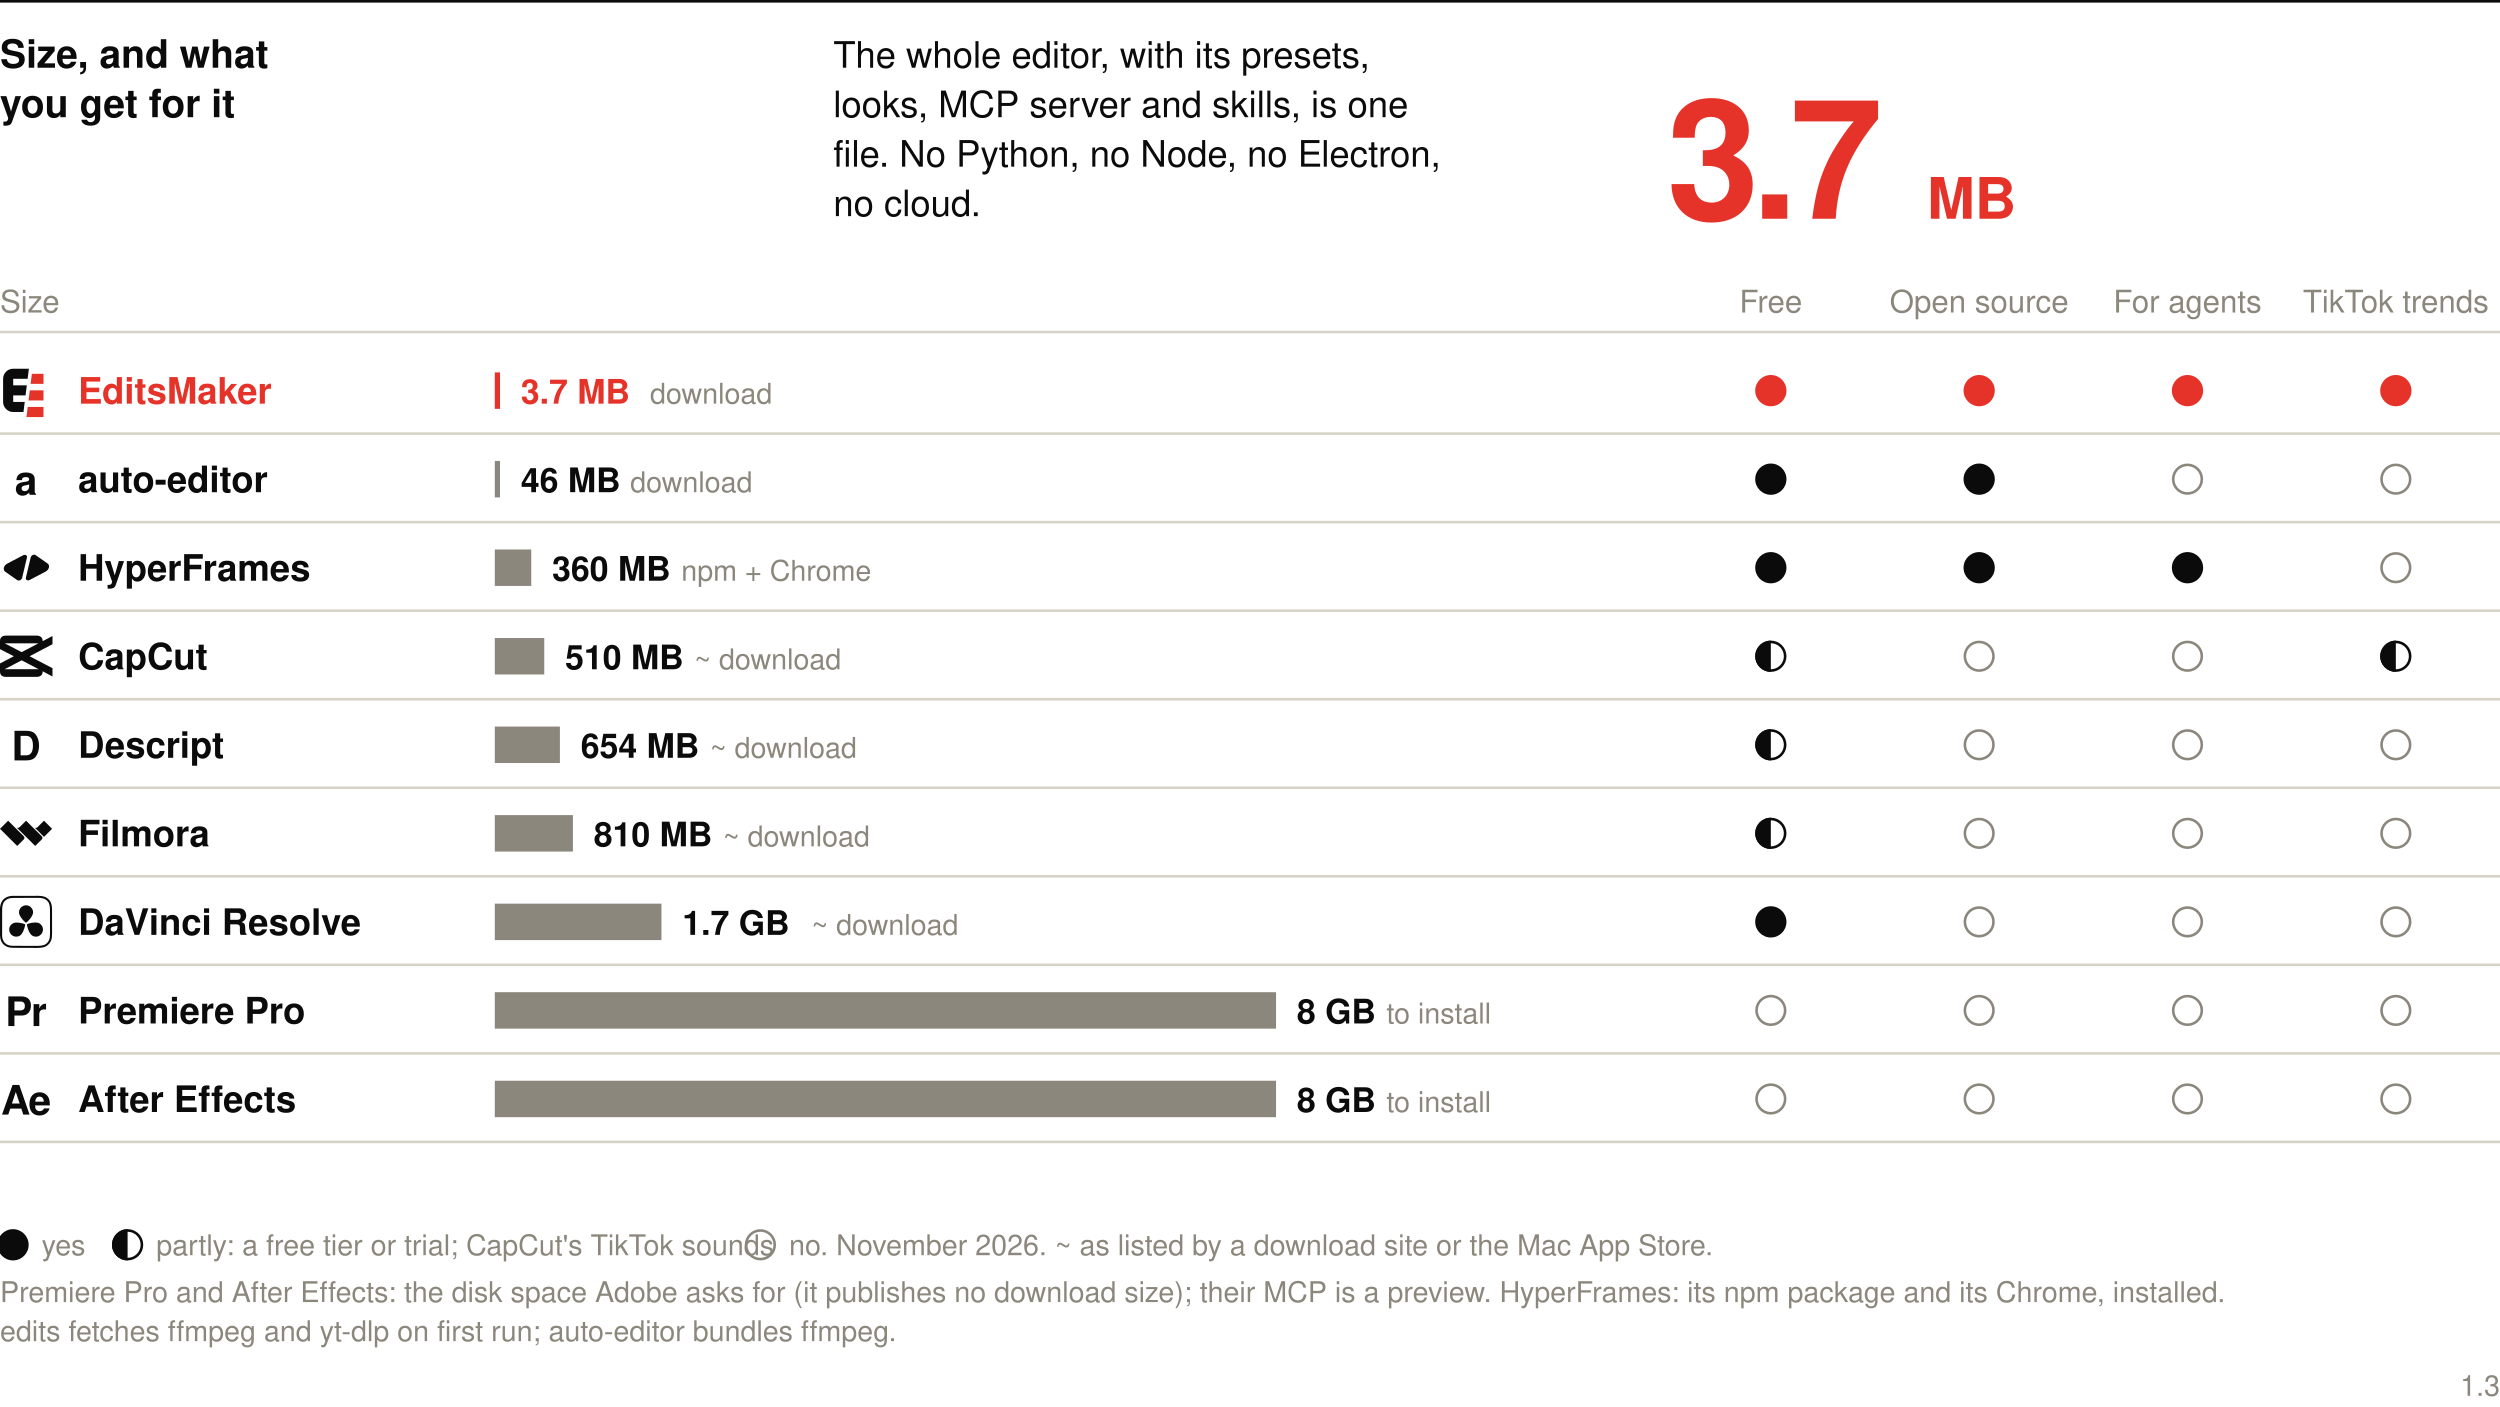
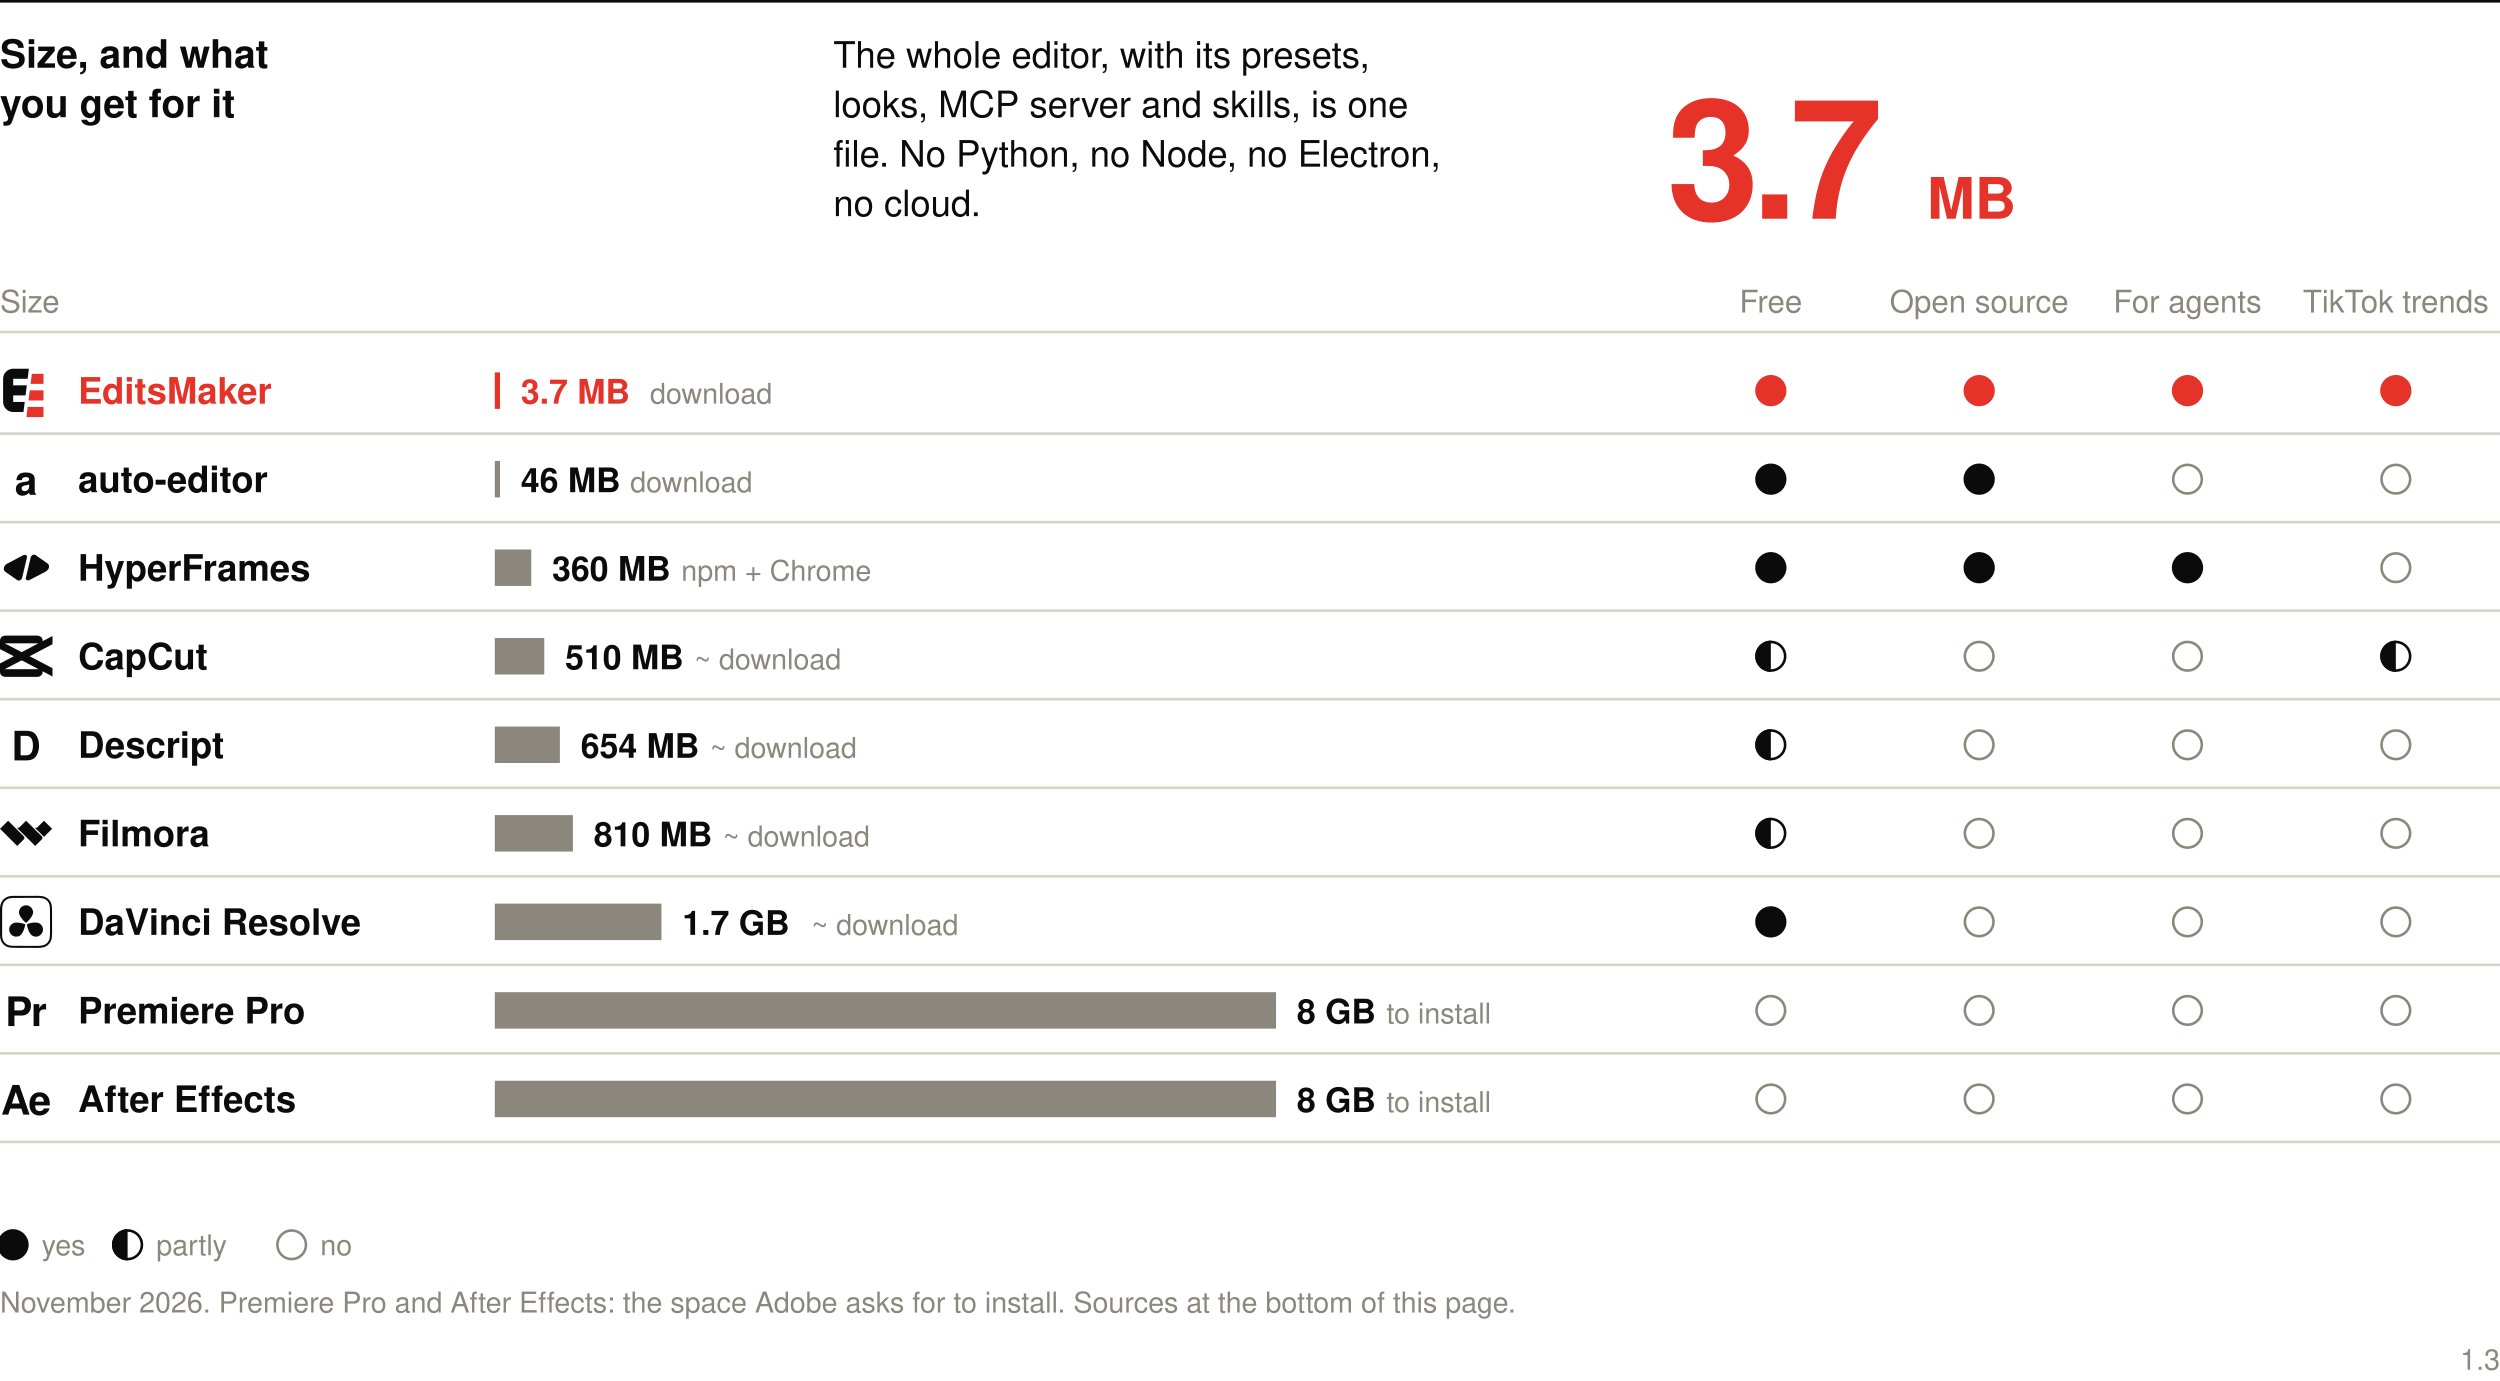
- <svg xmlns="http://www.w3.org/2000/svg" width="960" height="540" viewBox="0 0 960 540" role="img" aria-label="EditsMaker against other editors. Download: EditsMaker 3.7 MB, auto-editor 46 MB, HyperFrames about 360 MB with its Chrome, CapCut about 510 MB, Descript about 654 MB, Filmora about 810 MB, DaVinci Resolve about 1.7 GB, Premiere Pro and After Effects 8 GB each to install. EditsMaker is the only one that is free, open source, built for AI agents and reads TikTok's trending songs.">
+ <svg xmlns="http://www.w3.org/2000/svg" width="960" height="530" viewBox="0 0 960 530" role="img" aria-label="EditsMaker against other editors. Download: EditsMaker 3.7 MB, auto-editor 46 MB, HyperFrames about 360 MB with its Chrome, CapCut about 510 MB, Descript about 654 MB, Filmora about 810 MB, DaVinci Resolve about 1.7 GB, Premiere Pro and After Effects 8 GB each to install. EditsMaker is the only one that is free, open source, built for AI agents and reads TikTok's trending songs.">
  <line x1="0" y1="0.5" x2="960" y2="0.5" stroke="#0B0B0C" stroke-width="1" />
  <text x="0" y="26" font-family="Helvetica Neue, Helvetica, Arial, Liberation Sans, sans-serif" font-weight="700" font-size="15" fill="#0B0B0C" text-anchor="start" letter-spacing="0">Size, and what</text>
  <text x="0" y="45" font-family="Helvetica Neue, Helvetica, Arial, Liberation Sans, sans-serif" font-weight="700" font-size="15" fill="#0B0B0C" text-anchor="start" letter-spacing="0">you get for it</text>
  <text x="320" y="26" font-family="Helvetica Neue, Helvetica, Arial, Liberation Sans, sans-serif" font-weight="300" font-size="14" fill="#0B0B0C" text-anchor="start" letter-spacing="0">The whole editor, with its presets,</text>
  <text x="320" y="45" font-family="Helvetica Neue, Helvetica, Arial, Liberation Sans, sans-serif" font-weight="300" font-size="14" fill="#0B0B0C" text-anchor="start" letter-spacing="0">looks, MCP server and skills, is one</text>
  <text x="320" y="64" font-family="Helvetica Neue, Helvetica, Arial, Liberation Sans, sans-serif" font-weight="300" font-size="14" fill="#0B0B0C" text-anchor="start" letter-spacing="0">file. No Python, no Node, no Electron,</text>
  <text x="320" y="83" font-family="Helvetica Neue, Helvetica, Arial, Liberation Sans, sans-serif" font-weight="300" font-size="14" fill="#0B0B0C" text-anchor="start" letter-spacing="0">no cloud.</text>
  <text x="640" y="84" font-family="Helvetica Neue, Helvetica, Arial, Liberation Sans, sans-serif" font-weight="700" font-size="64" fill="#E5332A" text-anchor="start" letter-spacing="-3">3.7</text>
  <text x="740" y="84" font-family="Helvetica Neue, Helvetica, Arial, Liberation Sans, sans-serif" font-weight="700" font-size="22" fill="#E5332A" text-anchor="start" letter-spacing="0">MB</text>
  <text x="0" y="120" font-family="Helvetica Neue, Helvetica, Arial, Liberation Sans, sans-serif" font-weight="400" font-size="12" fill="#8C877C" text-anchor="start" letter-spacing="0">Size</text>
  <line x1="0" y1="127.5" x2="960" y2="127.5" stroke="#D8D3C8" stroke-width="1" />
  <text x="680" y="120" font-family="Helvetica Neue, Helvetica, Arial, Liberation Sans, sans-serif" font-weight="400" font-size="12" fill="#8C877C" text-anchor="middle" letter-spacing="0">Free</text>
  <text x="760" y="120" font-family="Helvetica Neue, Helvetica, Arial, Liberation Sans, sans-serif" font-weight="400" font-size="12" fill="#8C877C" text-anchor="middle" letter-spacing="0">Open source</text>
  <text x="840" y="120" font-family="Helvetica Neue, Helvetica, Arial, Liberation Sans, sans-serif" font-weight="400" font-size="12" fill="#8C877C" text-anchor="middle" letter-spacing="0">For agents</text>
  <text x="920" y="120" font-family="Helvetica Neue, Helvetica, Arial, Liberation Sans, sans-serif" font-weight="400" font-size="12" fill="#8C877C" text-anchor="middle" letter-spacing="0">TikTok trends</text>
  <g transform="translate(-3.8,136.6) scale(0.2770833)">
    <defs>
      <clipPath id="lm0140">
        <polygon points="0,0 56,0 44,96 0,96" />
      </clipPath>
      <clipPath id="rm0140">
        <polygon points="61,0 96,0 96,96 49,96" />
      </clipPath>
    </defs>
    <g clip-path="url(#lm0140)">
      <path d="M32,18 H74 V32 H32 V41 H74 V55 H32 V64 H74 V78 H32 A14,14 0 0 1 18,64 V32 A14,14 0 0 1 32,18 Z" fill="#0B0B0C" />
    </g>
    <g clip-path="url(#rm0140)">
      <path d="M32,18 H74 V32 H32 V41 H74 V55 H32 V64 H74 V78 H32 A14,14 0 0 1 18,64 V32 A14,14 0 0 1 32,18 Z" fill="#E5332A" transform="translate(0,7)" />
    </g>
  </g>
  <text x="30" y="155" font-family="Helvetica Neue, Helvetica, Arial, Liberation Sans, sans-serif" font-weight="700" font-size="14" fill="#E5332A" text-anchor="start" letter-spacing="0">EditsMaker</text>
  <rect x="190" y="143" width="2" height="14" fill="#E5332A" />
  <text x="200" y="155" font-family="Helvetica Neue, Helvetica, Arial, Liberation Sans, sans-serif" font-weight="700" font-size="13" fill="#E5332A" text-anchor="start" letter-spacing="0">3.7 MB</text>
  <text x="249.6" y="155" font-family="Helvetica Neue, Helvetica, Arial, Liberation Sans, sans-serif" font-weight="400" font-size="11" fill="#8C877C" text-anchor="start" letter-spacing="0">download</text>
  <circle cx="680" cy="150" r="6" fill="#E5332A" />
  <circle cx="760" cy="150" r="6" fill="#E5332A" />
  <circle cx="840" cy="150" r="6" fill="#E5332A" />
  <circle cx="920" cy="150" r="6" fill="#E5332A" />
  <line x1="0" y1="166.5" x2="960" y2="166.5" stroke="#D8D3C8" stroke-width="1" />
  <text x="10.0" y="190.0" font-family="Helvetica Neue, Helvetica, Arial, Liberation Sans, sans-serif" font-weight="700" font-size="15.6" fill="#0B0B0C" text-anchor="middle" letter-spacing="-0.5">a</text>
  <text x="30" y="189" font-family="Helvetica Neue, Helvetica, Arial, Liberation Sans, sans-serif" font-weight="700" font-size="14" fill="#0B0B0C" text-anchor="start" letter-spacing="0">auto-editor</text>
  <rect x="190" y="177" width="2" height="14" fill="#8C877C" />
  <text x="200" y="189" font-family="Helvetica Neue, Helvetica, Arial, Liberation Sans, sans-serif" font-weight="700" font-size="13" fill="#0B0B0C" text-anchor="start" letter-spacing="0">46 MB</text>
  <text x="242.0" y="189" font-family="Helvetica Neue, Helvetica, Arial, Liberation Sans, sans-serif" font-weight="400" font-size="11" fill="#8C877C" text-anchor="start" letter-spacing="0">download</text>
  <circle cx="680" cy="184" r="6" fill="#0B0B0C" />
  <circle cx="760" cy="184" r="6" fill="#0B0B0C" />
  <circle cx="840" cy="184" r="5.5" fill="none" stroke="#8C877C" />
  <circle cx="920" cy="184" r="5.5" fill="none" stroke="#8C877C" />
  <line x1="0" y1="200.5" x2="960" y2="200.5" stroke="#D8D3C8" stroke-width="1" />
  <path transform="translate(0,208) scale(0.2)" d="M10.185 57.802L33.114 73.831C36.22 75.998 41.517 73.543 42.482 69.498L51.761 30.427C52.725 26.382 48.58 23.928 44.46 26.094L13.917 42.123C6.967 45.768 4.976 54.158 10.185 57.802Z M87.513 57.514L56.97 73.543C52.837 75.71 48.705 73.255 49.669 69.21L58.948 30.139C59.913 26.094 65.21 23.64 68.315 25.806L91.245 41.835C96.467 45.48 94.463 53.87 87.513 57.514Z" fill="#0B0B0C" fill-rule="evenodd" />
  <text x="30" y="223" font-family="Helvetica Neue, Helvetica, Arial, Liberation Sans, sans-serif" font-weight="700" font-size="14" fill="#0B0B0C" text-anchor="start" letter-spacing="0">HyperFrames</text>
  <rect x="190" y="211" width="14" height="14" fill="#8C877C" />
  <text x="212" y="223" font-family="Helvetica Neue, Helvetica, Arial, Liberation Sans, sans-serif" font-weight="700" font-size="13" fill="#0B0B0C" text-anchor="start" letter-spacing="0">360 MB</text>
  <text x="261.6" y="223" font-family="Helvetica Neue, Helvetica, Arial, Liberation Sans, sans-serif" font-weight="400" font-size="11" fill="#8C877C" text-anchor="start" letter-spacing="0">npm + Chrome</text>
  <circle cx="680" cy="218" r="6" fill="#0B0B0C" />
  <circle cx="760" cy="218" r="6" fill="#0B0B0C" />
  <circle cx="840" cy="218" r="6" fill="#0B0B0C" />
  <circle cx="920" cy="218" r="5.5" fill="none" stroke="#8C877C" />
  <line x1="0" y1="234.5" x2="960" y2="234.5" stroke="#D8D3C8" stroke-width="1" />
  <path transform="translate(0,242) scale(0.8333)" d="M24.189 6.442V2.671l-4.535 2.383V4.91c.002-1.505-1.078-2.411-2.638-2.411H2.64C.993 2.5 0 3.407 0 4.91V8.72L6.354 12 0 15.316v3.8C0 20.595 1 21.5 2.64 21.5h14.373c1.56 0 2.639-.907 2.639-2.382v-.197l4.536 2.409v-3.828L13.64 12 24.19 6.443zM9.982 13.873l7.797 4.083H2.157l7.825-4.083zm7.741-7.828l-7.742 4.057-7.825-4.057h15.567z" fill="#0B0B0C" fill-rule="evenodd" />
  <text x="30" y="257" font-family="Helvetica Neue, Helvetica, Arial, Liberation Sans, sans-serif" font-weight="700" font-size="14" fill="#0B0B0C" text-anchor="start" letter-spacing="0">CapCut</text>
  <rect x="190" y="245" width="19" height="14" fill="#8C877C" />
  <text x="217" y="257" font-family="Helvetica Neue, Helvetica, Arial, Liberation Sans, sans-serif" font-weight="700" font-size="13" fill="#0B0B0C" text-anchor="start" letter-spacing="0">510 MB</text>
  <text x="266.6" y="257" font-family="Helvetica Neue, Helvetica, Arial, Liberation Sans, sans-serif" font-weight="400" font-size="11" fill="#8C877C" text-anchor="start" letter-spacing="0">~ download</text>
  <circle cx="680" cy="252" r="5.5" fill="none" stroke="#0B0B0C" />
  <path d="M680,246 A6,6 0 0 0 680,258 Z" fill="#0B0B0C" />
  <circle cx="760" cy="252" r="5.5" fill="none" stroke="#8C877C" />
  <circle cx="840" cy="252" r="5.5" fill="none" stroke="#8C877C" />
  <circle cx="920" cy="252" r="5.5" fill="none" stroke="#0B0B0C" />
  <path d="M920,246 A6,6 0 0 0 920,258 Z" fill="#0B0B0C" />
  <line x1="0" y1="268.5" x2="960" y2="268.5" stroke="#D8D3C8" stroke-width="1" />
  <text x="10.0" y="292.0" font-family="Helvetica Neue, Helvetica, Arial, Liberation Sans, sans-serif" font-weight="700" font-size="15.6" fill="#0B0B0C" text-anchor="middle" letter-spacing="-0.5">D</text>
  <text x="30" y="291" font-family="Helvetica Neue, Helvetica, Arial, Liberation Sans, sans-serif" font-weight="700" font-size="14" fill="#0B0B0C" text-anchor="start" letter-spacing="0">Descript</text>
  <rect x="190" y="279" width="25" height="14" fill="#8C877C" />
  <text x="223" y="291" font-family="Helvetica Neue, Helvetica, Arial, Liberation Sans, sans-serif" font-weight="700" font-size="13" fill="#0B0B0C" text-anchor="start" letter-spacing="0">654 MB</text>
  <text x="272.6" y="291" font-family="Helvetica Neue, Helvetica, Arial, Liberation Sans, sans-serif" font-weight="400" font-size="11" fill="#8C877C" text-anchor="start" letter-spacing="0">~ download</text>
  <circle cx="680" cy="286" r="5.5" fill="none" stroke="#0B0B0C" />
  <path d="M680,280 A6,6 0 0 0 680,292 Z" fill="#0B0B0C" />
  <circle cx="760" cy="286" r="5.5" fill="none" stroke="#8C877C" />
  <circle cx="840" cy="286" r="5.5" fill="none" stroke="#8C877C" />
  <circle cx="920" cy="286" r="5.5" fill="none" stroke="#8C877C" />
  <line x1="0" y1="302.5" x2="960" y2="302.5" stroke="#D8D3C8" stroke-width="1" />
  <path transform="translate(0,310) scale(0.8333)" d="M16.216 17.814 7.704 9.368l.02-.02c.391.239.91.19 1.249-.147l3.041-3.016 7.241 7.184c.397.394.402 1.029.005 1.426l-3.044 3.019Zm-5.253-3.017-3.03 3.017L0 9.915l3.746-3.73 7.217 7.187a1.005 1.005 0 0 1 0 1.425ZM24 9.913l-3.725 3.727L16 9.367l.02-.021c.388.239.903.19 1.239-.146l3.014-3.015L24 9.913Z" fill="#0B0B0C" fill-rule="evenodd" />
  <text x="30" y="325" font-family="Helvetica Neue, Helvetica, Arial, Liberation Sans, sans-serif" font-weight="700" font-size="14" fill="#0B0B0C" text-anchor="start" letter-spacing="0">Filmora</text>
  <rect x="190" y="313" width="30" height="14" fill="#8C877C" />
  <text x="228" y="325" font-family="Helvetica Neue, Helvetica, Arial, Liberation Sans, sans-serif" font-weight="700" font-size="13" fill="#0B0B0C" text-anchor="start" letter-spacing="0">810 MB</text>
  <text x="277.6" y="325" font-family="Helvetica Neue, Helvetica, Arial, Liberation Sans, sans-serif" font-weight="400" font-size="11" fill="#8C877C" text-anchor="start" letter-spacing="0">~ download</text>
  <circle cx="680" cy="320" r="5.5" fill="none" stroke="#0B0B0C" />
  <path d="M680,314 A6,6 0 0 0 680,326 Z" fill="#0B0B0C" />
  <circle cx="760" cy="320" r="5.5" fill="none" stroke="#8C877C" />
  <circle cx="840" cy="320" r="5.5" fill="none" stroke="#8C877C" />
  <circle cx="920" cy="320" r="5.5" fill="none" stroke="#8C877C" />
  <line x1="0" y1="336.5" x2="960" y2="336.5" stroke="#D8D3C8" stroke-width="1" />
  <path transform="translate(0,344) scale(0.8333)" d="M17.621 0 5.977.004c-1.37 0-2.756.345-3.762 1.11a4.925 4.925 0 0 0-1.61 2.003C.233 3.93 0 5.02 0 5.951l.012 12.2c.002 1.604.479 3.057 1.461 4.112.984 1.056 2.462 1.683 4.331 1.691L16.856 24c1.26.005 3.095-.036 4.303-.714 1.075-.605 2.025-1.556 2.497-2.984.278-.84.345-2.084.344-3.147l-.021-11.13c-.002-.888-.15-2.023-.547-2.934-.425-.976-1.181-1.815-2.322-2.425C20.353.26 19.123 0 17.622 0zm0 .93c1.378 0 2.538.295 3.04.565.977.523 1.544 1.166 1.889 1.96.315.721.47 1.793.473 2.572l.018 11.13c.002 1.013-.097 2.257-.298 2.86-.396 1.202-1.146 1.946-2.063 2.462-.814.457-2.612.593-3.82.588l-11.05-.044c-1.657-.007-2.832-.534-3.626-1.386-.792-.851-1.212-2.06-1.212-3.485L.999 5.95c0-.829.196-1.827.474-2.437.345-.757.75-1.207 1.365-1.674C3.585 1.27 4.868.97 6.08.97zm-5.66 3.423c-1.976.089-3.204 1.658-3.214 3.29.019 1.443 1.635 3.481 2.884 4.53.12.099.154.109.33.18.062.025.198-.047.327-.135.36-.245.993-.947 1.648-1.738a7.67 7.67 0 0 0 1.031-1.683c.409-.89.261-1.599.235-1.888a3.983 3.983 0 0 0-.99-1.692 3.36 3.36 0 0 0-2.251-.864zm4.172 7.922a10.185 10.185 0 0 0-3.244.61c-.15.058-.26.1-.374.17-.057.036-.11.135-.105.292.017.433.29 1.278.624 2.27.384 1.135 1.066 2.27 1.844 2.74a3.23 3.23 0 0 0 2.53.342c.832-.243 1.595-.868 1.962-1.546.986-1.818.19-3.548-1.121-4.417-.447-.296-1.133-.445-1.89-.46-.074 0-.15-.002-.226-.001zm-8.432.038a6.201 6.201 0 0 0-.752.047c-.596.078-.932.273-1.29.51a3.177 3.177 0 0 0-1.365 1.979c-.075.552-.086 1.053.033 1.507.433 1.389 1.326 2.222 2.847 2.452.636.028 1.37-.063 1.99-.45 1.269-.782 2.08-3.17 2.412-4.742.053-.176.035-.357-.013-.42-.005-.067-.044-.113-.19-.183-.398-.192-1.32-.417-2.375-.6a7.68 7.68 0 0 0-1.297-.1z" fill="#0B0B0C" fill-rule="evenodd" />
  <text x="30" y="359" font-family="Helvetica Neue, Helvetica, Arial, Liberation Sans, sans-serif" font-weight="700" font-size="14" fill="#0B0B0C" text-anchor="start" letter-spacing="0">DaVinci Resolve</text>
  <rect x="190" y="347" width="64" height="14" fill="#8C877C" />
  <text x="262" y="359" font-family="Helvetica Neue, Helvetica, Arial, Liberation Sans, sans-serif" font-weight="700" font-size="13" fill="#0B0B0C" text-anchor="start" letter-spacing="0">1.7 GB</text>
  <text x="311.6" y="359" font-family="Helvetica Neue, Helvetica, Arial, Liberation Sans, sans-serif" font-weight="400" font-size="11" fill="#8C877C" text-anchor="start" letter-spacing="0">~ download</text>
  <circle cx="680" cy="354" r="6" fill="#0B0B0C" />
  <circle cx="760" cy="354" r="5.5" fill="none" stroke="#8C877C" />
  <circle cx="840" cy="354" r="5.5" fill="none" stroke="#8C877C" />
  <circle cx="920" cy="354" r="5.5" fill="none" stroke="#8C877C" />
  <line x1="0" y1="370.5" x2="960" y2="370.5" stroke="#D8D3C8" stroke-width="1" />
  <text x="10.0" y="394.0" font-family="Helvetica Neue, Helvetica, Arial, Liberation Sans, sans-serif" font-weight="700" font-size="15.6" fill="#0B0B0C" text-anchor="middle" letter-spacing="-0.5">Pr</text>
  <text x="30" y="393" font-family="Helvetica Neue, Helvetica, Arial, Liberation Sans, sans-serif" font-weight="700" font-size="14" fill="#0B0B0C" text-anchor="start" letter-spacing="0">Premiere Pro</text>
  <rect x="190" y="381" width="300" height="14" fill="#8C877C" />
  <text x="498" y="393" font-family="Helvetica Neue, Helvetica, Arial, Liberation Sans, sans-serif" font-weight="700" font-size="13" fill="#0B0B0C" text-anchor="start" letter-spacing="0">8 GB</text>
  <text x="532.4" y="393" font-family="Helvetica Neue, Helvetica, Arial, Liberation Sans, sans-serif" font-weight="400" font-size="11" fill="#8C877C" text-anchor="start" letter-spacing="0">to install</text>
  <circle cx="680" cy="388" r="5.5" fill="none" stroke="#8C877C" />
  <circle cx="760" cy="388" r="5.5" fill="none" stroke="#8C877C" />
  <circle cx="840" cy="388" r="5.5" fill="none" stroke="#8C877C" />
  <circle cx="920" cy="388" r="5.5" fill="none" stroke="#8C877C" />
  <line x1="0" y1="404.5" x2="960" y2="404.5" stroke="#D8D3C8" stroke-width="1" />
  <text x="10.0" y="428.0" font-family="Helvetica Neue, Helvetica, Arial, Liberation Sans, sans-serif" font-weight="700" font-size="15.6" fill="#0B0B0C" text-anchor="middle" letter-spacing="-0.5">Ae</text>
  <text x="30" y="427" font-family="Helvetica Neue, Helvetica, Arial, Liberation Sans, sans-serif" font-weight="700" font-size="14" fill="#0B0B0C" text-anchor="start" letter-spacing="0">After Effects</text>
  <rect x="190" y="415" width="300" height="14" fill="#8C877C" />
  <text x="498" y="427" font-family="Helvetica Neue, Helvetica, Arial, Liberation Sans, sans-serif" font-weight="700" font-size="13" fill="#0B0B0C" text-anchor="start" letter-spacing="0">8 GB</text>
  <text x="532.4" y="427" font-family="Helvetica Neue, Helvetica, Arial, Liberation Sans, sans-serif" font-weight="400" font-size="11" fill="#8C877C" text-anchor="start" letter-spacing="0">to install</text>
  <circle cx="680" cy="422" r="5.5" fill="none" stroke="#8C877C" />
  <circle cx="760" cy="422" r="5.5" fill="none" stroke="#8C877C" />
  <circle cx="840" cy="422" r="5.5" fill="none" stroke="#8C877C" />
  <circle cx="920" cy="422" r="5.5" fill="none" stroke="#8C877C" />
  <line x1="0" y1="438.5" x2="960" y2="438.5" stroke="#D8D3C8" stroke-width="1" />
  <circle cx="5" cy="478" r="6" fill="#0B0B0C" />
  <text x="16" y="482" font-family="Helvetica Neue, Helvetica, Arial, Liberation Sans, sans-serif" font-weight="400" font-size="11" fill="#8C877C" text-anchor="start" letter-spacing="0">yes</text>
  <circle cx="49" cy="478" r="5.5" fill="none" stroke="#0B0B0C" />
  <path d="M49,472 A6,6 0 0 0 49,484 Z" fill="#0B0B0C" />
-   <text x="60" y="482" font-family="Helvetica Neue, Helvetica, Arial, Liberation Sans, sans-serif" font-weight="400" font-size="11" fill="#8C877C" text-anchor="start" letter-spacing="0">partly: a free tier or trial; CapCut's TikTok sounds</text>
-   <circle cx="292" cy="478" r="5.5" fill="none" stroke="#8C877C" />
-   <text x="303" y="482" font-family="Helvetica Neue, Helvetica, Arial, Liberation Sans, sans-serif" font-weight="400" font-size="11" fill="#8C877C" text-anchor="start" letter-spacing="0">no.  November 2026. ~ as listed by a download site or the Mac App Store.</text>
-   <text x="0" y="500" font-family="Helvetica Neue, Helvetica, Arial, Liberation Sans, sans-serif" font-weight="400" font-size="11" fill="#8C877C" text-anchor="start" letter-spacing="0">Premiere Pro and After Effects: the disk space Adobe asks for (it publishes no download size); their MCP is a preview. HyperFrames: its npm package and its Chrome, installed.</text>
-   <text x="0" y="515" font-family="Helvetica Neue, Helvetica, Arial, Liberation Sans, sans-serif" font-weight="400" font-size="11" fill="#8C877C" text-anchor="start" letter-spacing="0">edits fetches ffmpeg and yt-dlp on first run; auto-editor bundles ffmpeg.</text>
-   <text x="960" y="536" font-family="Helvetica Neue, Helvetica, Arial, Liberation Sans, sans-serif" font-weight="400" font-size="11" fill="#8C877C" text-anchor="end" letter-spacing="0">1.3</text>
+   <text x="60" y="482" font-family="Helvetica Neue, Helvetica, Arial, Liberation Sans, sans-serif" font-weight="400" font-size="11" fill="#8C877C" text-anchor="start" letter-spacing="0">partly</text>
+   <circle cx="112" cy="478" r="5.5" fill="none" stroke="#8C877C" />
+   <text x="123" y="482" font-family="Helvetica Neue, Helvetica, Arial, Liberation Sans, sans-serif" font-weight="400" font-size="11" fill="#8C877C" text-anchor="start" letter-spacing="0">no</text>
+   <text x="0" y="504" font-family="Helvetica Neue, Helvetica, Arial, Liberation Sans, sans-serif" font-weight="400" font-size="11" fill="#8C877C" text-anchor="start" letter-spacing="0">November 2026. Premiere Pro and After Effects: the space Adobe asks for to install. Sources at the bottom of this page.</text>
+   <text x="960" y="526" font-family="Helvetica Neue, Helvetica, Arial, Liberation Sans, sans-serif" font-weight="400" font-size="11" fill="#8C877C" text-anchor="end" letter-spacing="0">1.3</text>
</svg>
